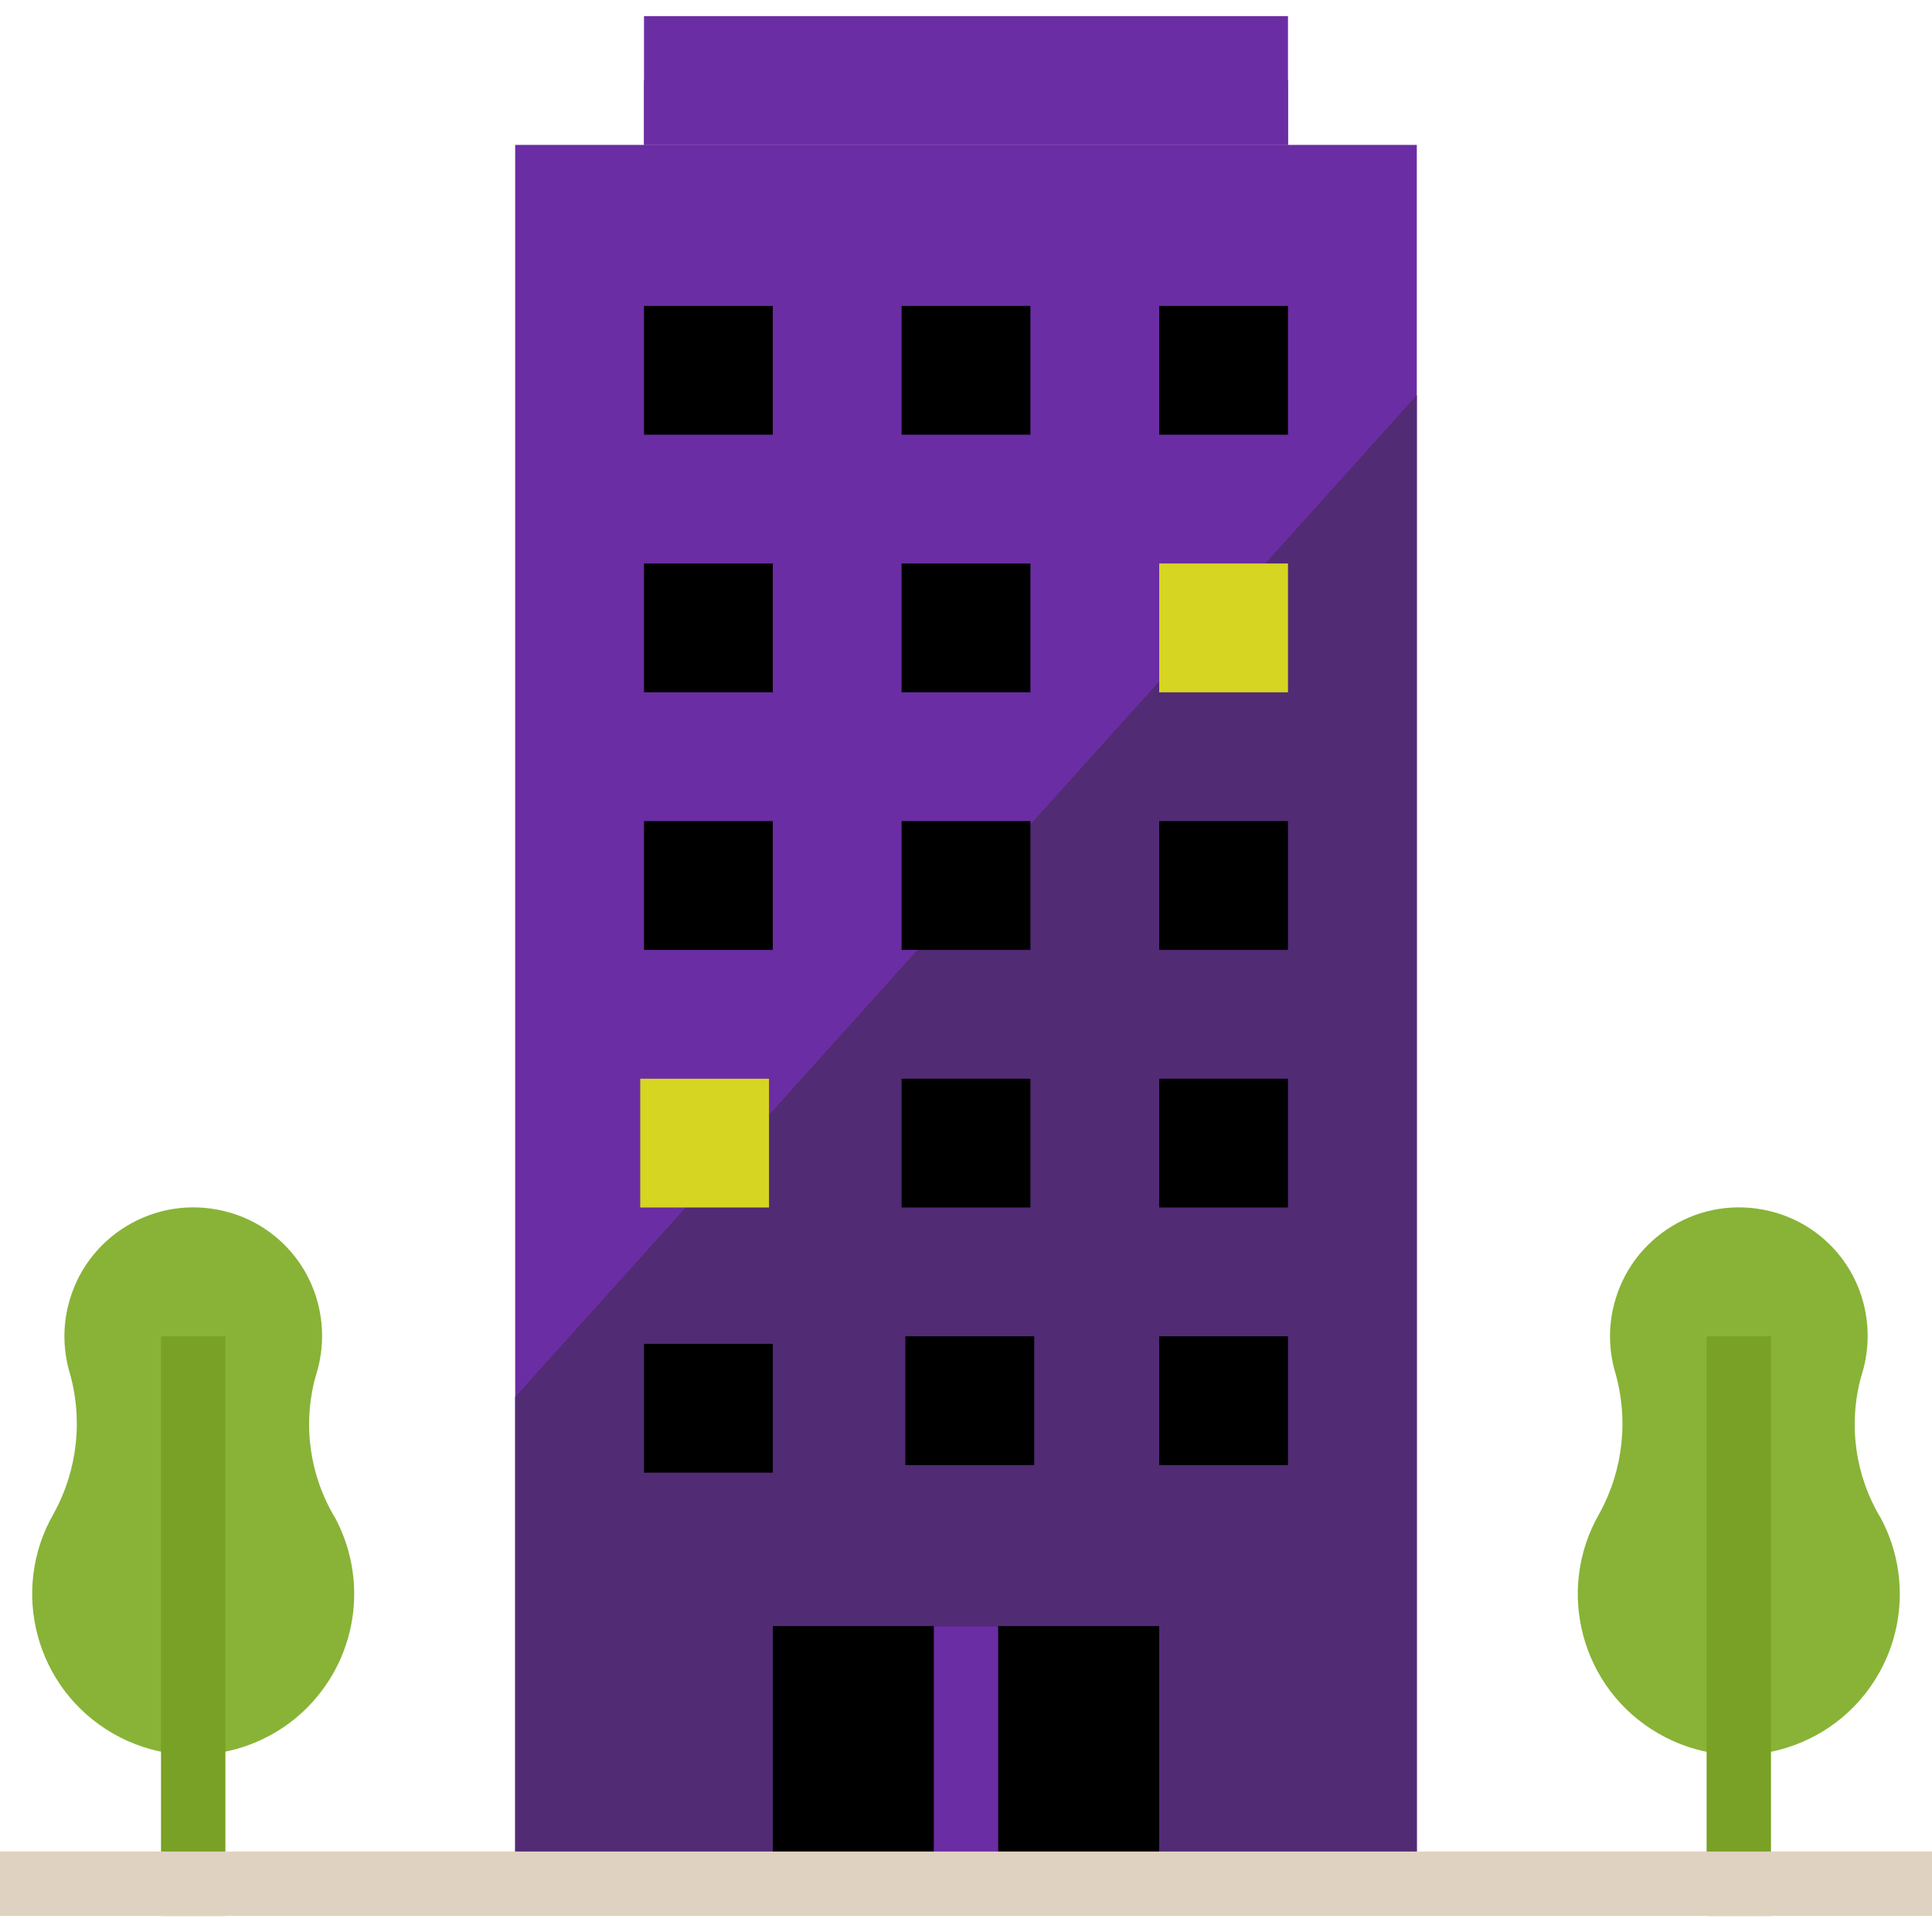
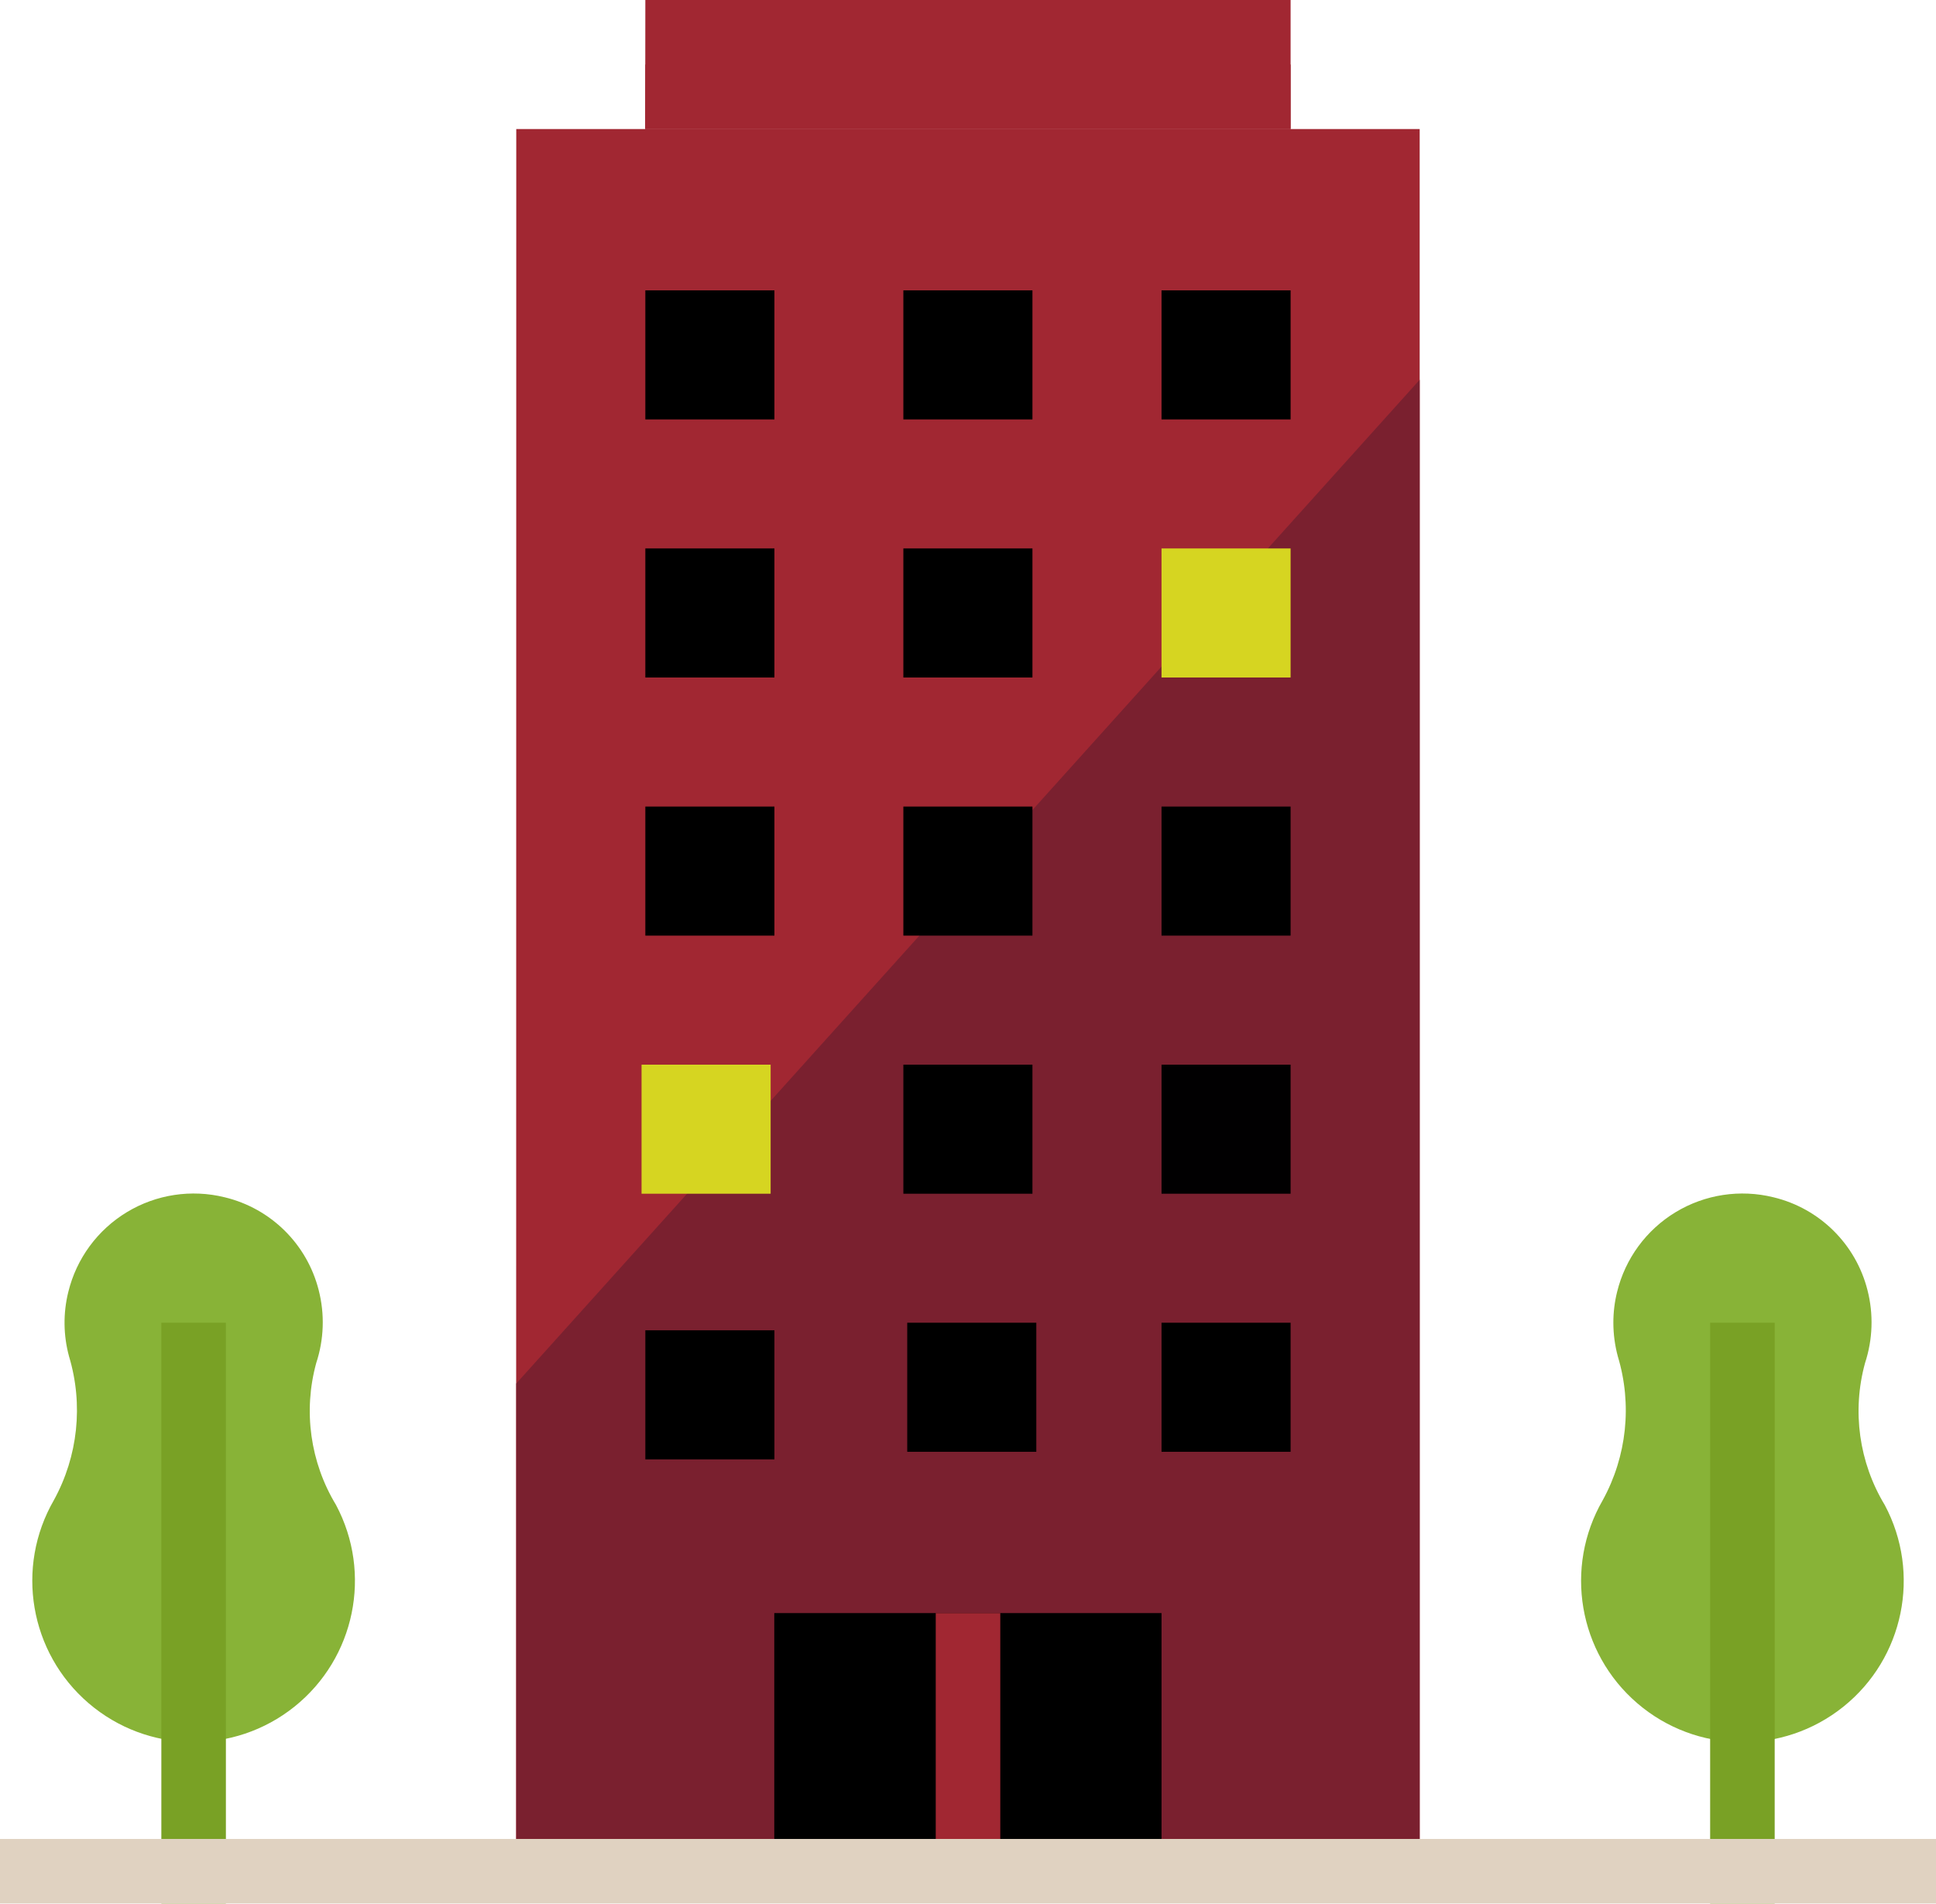
- <svg xmlns="http://www.w3.org/2000/svg" viewBox="0 0 512 512" width="512" height="512">
-   <style>
- 		tspan { white-space:pre }
- 		.shp0 { fill: #6b2da3 } 
- 		.shp1 { fill: #512b74 } 
- 		.shp2 { fill: #000000 } 
- 		.shp3 { fill: #d6d521 } 
- 		.shp4 { fill: #010001 } 
- 		.shp5 { fill: #88b337 } 
- 		.shp6 { fill: #79a125 } 
- 		.shp7 { fill: #e0d2c1 } 
- 	</style>
-   <path id="Layer" class="shp0" d="M136.53 38.4L375.47 38.4L375.47 499.2L136.53 499.2L136.53 38.4Z" />
-   <path id="Layer" class="shp1" d="M136.53 370.2L136.53 498.2L375.47 498.2L375.47 104.72L136.53 370.2Z" />
-   <path id="Layer" class="shp0" d="M170.67 4.27L341.33 4.27L341.33 38.4L170.67 38.4L170.67 4.27Z" />
-   <path id="Layer" class="shp0" d="M170.67 21.33L341.33 21.33L341.33 38.4L170.67 38.4L170.67 21.33Z" />
-   <g id="Layer">
-     <path id="Layer" class="shp2" d="M170.67 81.07L204.8 81.07L204.8 115.2L170.67 115.2L170.67 81.07Z" />
-     <path id="Layer" class="shp2" d="M238.93 81.07L273.07 81.07L273.07 115.2L238.93 115.2L238.93 81.07Z" />
-     <path id="Layer" class="shp2" d="M307.2 81.07L341.33 81.07L341.33 115.2L307.2 115.2L307.2 81.07Z" />
-     <path id="Layer" class="shp2" d="M170.67 149.33L204.8 149.33L204.8 183.47L170.67 183.47L170.67 149.33Z" />
-     <path id="Layer" class="shp2" d="M238.93 149.33L273.07 149.33L273.07 183.47L238.93 183.47L238.93 149.33Z" />
-     <path id="Layer" class="shp3" d="M307.2 149.33L341.33 149.33L341.33 183.47L307.2 183.47L307.2 149.33Z" />
-     <path id="Layer" class="shp2" d="M170.67 217.6L204.8 217.6L204.8 251.73L170.67 251.73L170.67 217.6Z" />
-     <path id="Layer" class="shp2" d="M238.93 217.6L273.07 217.6L273.07 251.73L238.93 251.73L238.93 217.6Z" />
-     <path id="Layer" class="shp2" d="M307.2 217.6L341.33 217.6L341.33 251.73L307.2 251.73L307.2 217.6Z" />
-     <path id="Layer" class="shp3" d="M169.67 285.87L203.8 285.87L203.8 320L169.67 320L169.67 285.87Z" />
-     <path id="Layer" class="shp2" d="M238.93 285.87L273.07 285.87L273.07 320L238.93 320L238.93 285.87Z" />
-     <path id="Layer" class="shp4" d="M307.2 285.87L341.33 285.87L341.33 320L307.2 320L307.2 285.87Z" />
-     <path id="Layer" class="shp2" d="M170.67 356.13L204.8 356.13L204.8 390.27L170.67 390.27L170.67 356.13Z" />
-     <path id="Layer" class="shp2" d="M239.93 354.13L274.07 354.13L274.07 388.27L239.93 388.27L239.93 354.13Z" />
-     <path id="Layer" class="shp2" d="M307.2 354.13L341.33 354.13L341.33 388.27L307.2 388.27L307.2 354.13Z" />
-     <path id="Layer" class="shp2" d="M204.8 430.93L307.2 430.93L307.2 499.2L204.8 499.2L204.8 430.93Z" />
+ <svg xmlns="http://www.w3.org/2000/svg" viewBox="0 0 689.93 678.42">
+   <defs>
+     <style>.cls-1{fill:#a12732;}.cls-2{fill:#7a202f;}.cls-3{fill:#d6d521;}.cls-4{fill:#010001;}.cls-5{fill:#88b337;}.cls-6{fill:#79a125;}.cls-7{fill:#e0d2c1;}</style>
+   </defs>
+   <g id="Layer_Imagen" data-name="Layer Imagen">
+     <path id="Layer" class="cls-1" d="M369.05,200H691V820.93h-322Z" transform="translate(-185.07 -154)" />
+     <path id="Layer-2" data-name="Layer" class="cls-2" d="M369.05,647.1V819.58H691V289.36Z" transform="translate(-185.07 -154)" />
+     <path id="Layer-3" data-name="Layer" class="cls-1" d="M415.05,154H645v46h-230Z" transform="translate(-185.07 -154)" />
+     <path id="Layer-4" data-name="Layer" class="cls-1" d="M415.05,177H645v23h-230Z" transform="translate(-185.07 -154)" />
+     <g id="Layer-5" data-name="Layer">
+       <path id="Layer-6" data-name="Layer" d="M415.05,257.49h46v46h-46Z" transform="translate(-185.07 -154)" />
+       <path id="Layer-7" data-name="Layer" d="M507,257.49h46v46H507Z" transform="translate(-185.07 -154)" />
+       <path id="Layer-8" data-name="Layer" d="M599,257.49h46v46H599Z" transform="translate(-185.07 -154)" />
+       <path id="Layer-9" data-name="Layer" d="M415.05,349.47h46v46h-46Z" transform="translate(-185.07 -154)" />
+       <path id="Layer-10" data-name="Layer" d="M507,349.47h46v46H507Z" transform="translate(-185.07 -154)" />
+       <path id="Layer-11" data-name="Layer" class="cls-3" d="M599,349.47h46v46H599Z" transform="translate(-185.07 -154)" />
+       <path id="Layer-12" data-name="Layer" d="M415.05,441.47h46v46h-46Z" transform="translate(-185.07 -154)" />
+       <path id="Layer-13" data-name="Layer" d="M507,441.47h46v46H507Z" transform="translate(-185.07 -154)" />
+       <path id="Layer-14" data-name="Layer" d="M599,441.47h46v46H599Z" transform="translate(-185.07 -154)" />
+       <path id="Layer-15" data-name="Layer" class="cls-3" d="M413.7,533.46h46v46h-46Z" transform="translate(-185.07 -154)" />
+       <path id="Layer-16" data-name="Layer" d="M507,533.46h46v46H507Z" transform="translate(-185.07 -154)" />
+       <path id="Layer-17" data-name="Layer" class="cls-4" d="M599,533.46h46v46H599Z" transform="translate(-185.07 -154)" />
+       <path id="Layer-18" data-name="Layer" d="M415.05,628.14h46v46h-46Z" transform="translate(-185.07 -154)" />
+       <path id="Layer-19" data-name="Layer" d="M508.38,625.44h46v46h-46Z" transform="translate(-185.07 -154)" />
+       <path id="Layer-20" data-name="Layer" d="M599,625.44h46v46H599Z" transform="translate(-185.07 -154)" />
+       <path id="Layer-21" data-name="Layer" d="M461,728.93H599v92H461Z" transform="translate(-185.07 -154)" />
+     </g>
+     <path id="Layer-22" data-name="Layer" class="cls-1" d="M518.54,728.93h23v92h-23Z" transform="translate(-185.07 -154)" />
+     <path id="Layer-23" data-name="Layer" class="cls-5" d="M297.76,639.81a46.24,46.24,0,0,0,.88-26,45.53,45.53,0,0,0-33.5-33.08,46,46,0,0,0-55.73,33.74,45.67,45.67,0,0,0,.27,23,66.53,66.53,0,0,1-5.41,51.21,57.49,57.49,0,1,0,100.53,1.68A64.63,64.63,0,0,1,297.76,639.81Z" transform="translate(-185.07 -154)" />
+     <path id="Layer-24" data-name="Layer" class="cls-6" d="M242.57,625.44h23v207h-23Z" transform="translate(-185.07 -154)" />
+     <path id="Layer-25" data-name="Layer" class="cls-5" d="M849.71,639.81a46.41,46.41,0,0,0,.87-26,45.53,45.53,0,0,0-33.5-33.08,46,46,0,0,0-55.73,33.74,45.39,45.39,0,0,0-1.33,11,46.21,46.21,0,0,0,1.6,12,66.49,66.49,0,0,1-5.4,51.25,57.49,57.49,0,1,0,100.52,1.69A64.68,64.68,0,0,1,849.71,639.81Z" transform="translate(-185.07 -154)" />
+     <path id="Layer-26" data-name="Layer" class="cls-6" d="M794.51,625.44h23v207h-23Z" transform="translate(-185.07 -154)" />
+     <path id="Layer-27" data-name="Layer" class="cls-7" d="M185.07,809.43H875v23H185.07Z" transform="translate(-185.07 -154)" />
  </g>
-   <path id="Layer" class="shp0" d="M247.47 430.93L264.53 430.93L264.53 499.2L247.47 499.2L247.47 430.93Z" />
-   <path id="Layer" class="shp5" d="M83.63 364.79C85.68 358.55 85.91 351.86 84.28 345.51C81.19 333.35 71.62 323.89 59.42 320.96C41.08 316.45 22.56 327.66 18.06 346C17.4 348.66 17.07 351.39 17.07 354.13C17.07 357.15 17.47 360.16 18.26 363.07C22.08 375.76 20.64 389.45 14.25 401.07C2.47 421.48 9.46 447.56 29.87 459.35C50.27 471.14 76.37 464.14 88.15 443.73C95.51 430.98 95.78 415.32 88.85 402.32C82.04 391.06 80.14 377.49 83.63 364.79Z" />
-   <path id="Layer" class="shp6" d="M42.67 354.13L59.73 354.13L59.73 507.73L42.67 507.73L42.67 354.13Z" />
-   <path id="Layer" class="shp5" d="M493.23 364.79C495.28 358.55 495.5 351.86 493.88 345.51C490.79 333.35 481.22 323.89 469.02 320.96C450.68 316.45 432.16 327.66 427.66 346C427 348.66 426.67 351.39 426.67 354.13C426.67 357.15 427.07 360.16 427.86 363.07C431.69 375.77 430.25 389.48 423.85 401.1C412.07 421.51 419.06 447.6 439.47 459.38C459.87 471.17 485.96 464.17 497.75 443.77C505.11 431.01 505.38 415.35 498.45 402.36C491.63 391.08 489.74 377.5 493.23 364.79Z" />
-   <path id="Layer" class="shp6" d="M452.27 354.13L469.33 354.13L469.33 507.73L452.27 507.73L452.27 354.13Z" />
-   <path id="Layer" class="shp7" d="M0 490.67L512 490.67L512 507.73L0 507.73L0 490.67Z" />
-   <g id="Layer">
- 	</g>
-   <g id="Layer">
- 	</g>
-   <g id="Layer">
- 	</g>
-   <g id="Layer">
- 	</g>
-   <g id="Layer">
- 	</g>
-   <g id="Layer">
- 	</g>
-   <g id="Layer">
- 	</g>
-   <g id="Layer">
- 	</g>
-   <g id="Layer">
- 	</g>
-   <g id="Layer">
- 	</g>
-   <g id="Layer">
- 	</g>
-   <g id="Layer">
- 	</g>
-   <g id="Layer">
- 	</g>
-   <g id="Layer">
- 	</g>
-   <g id="Layer">
- 	</g>
</svg>
